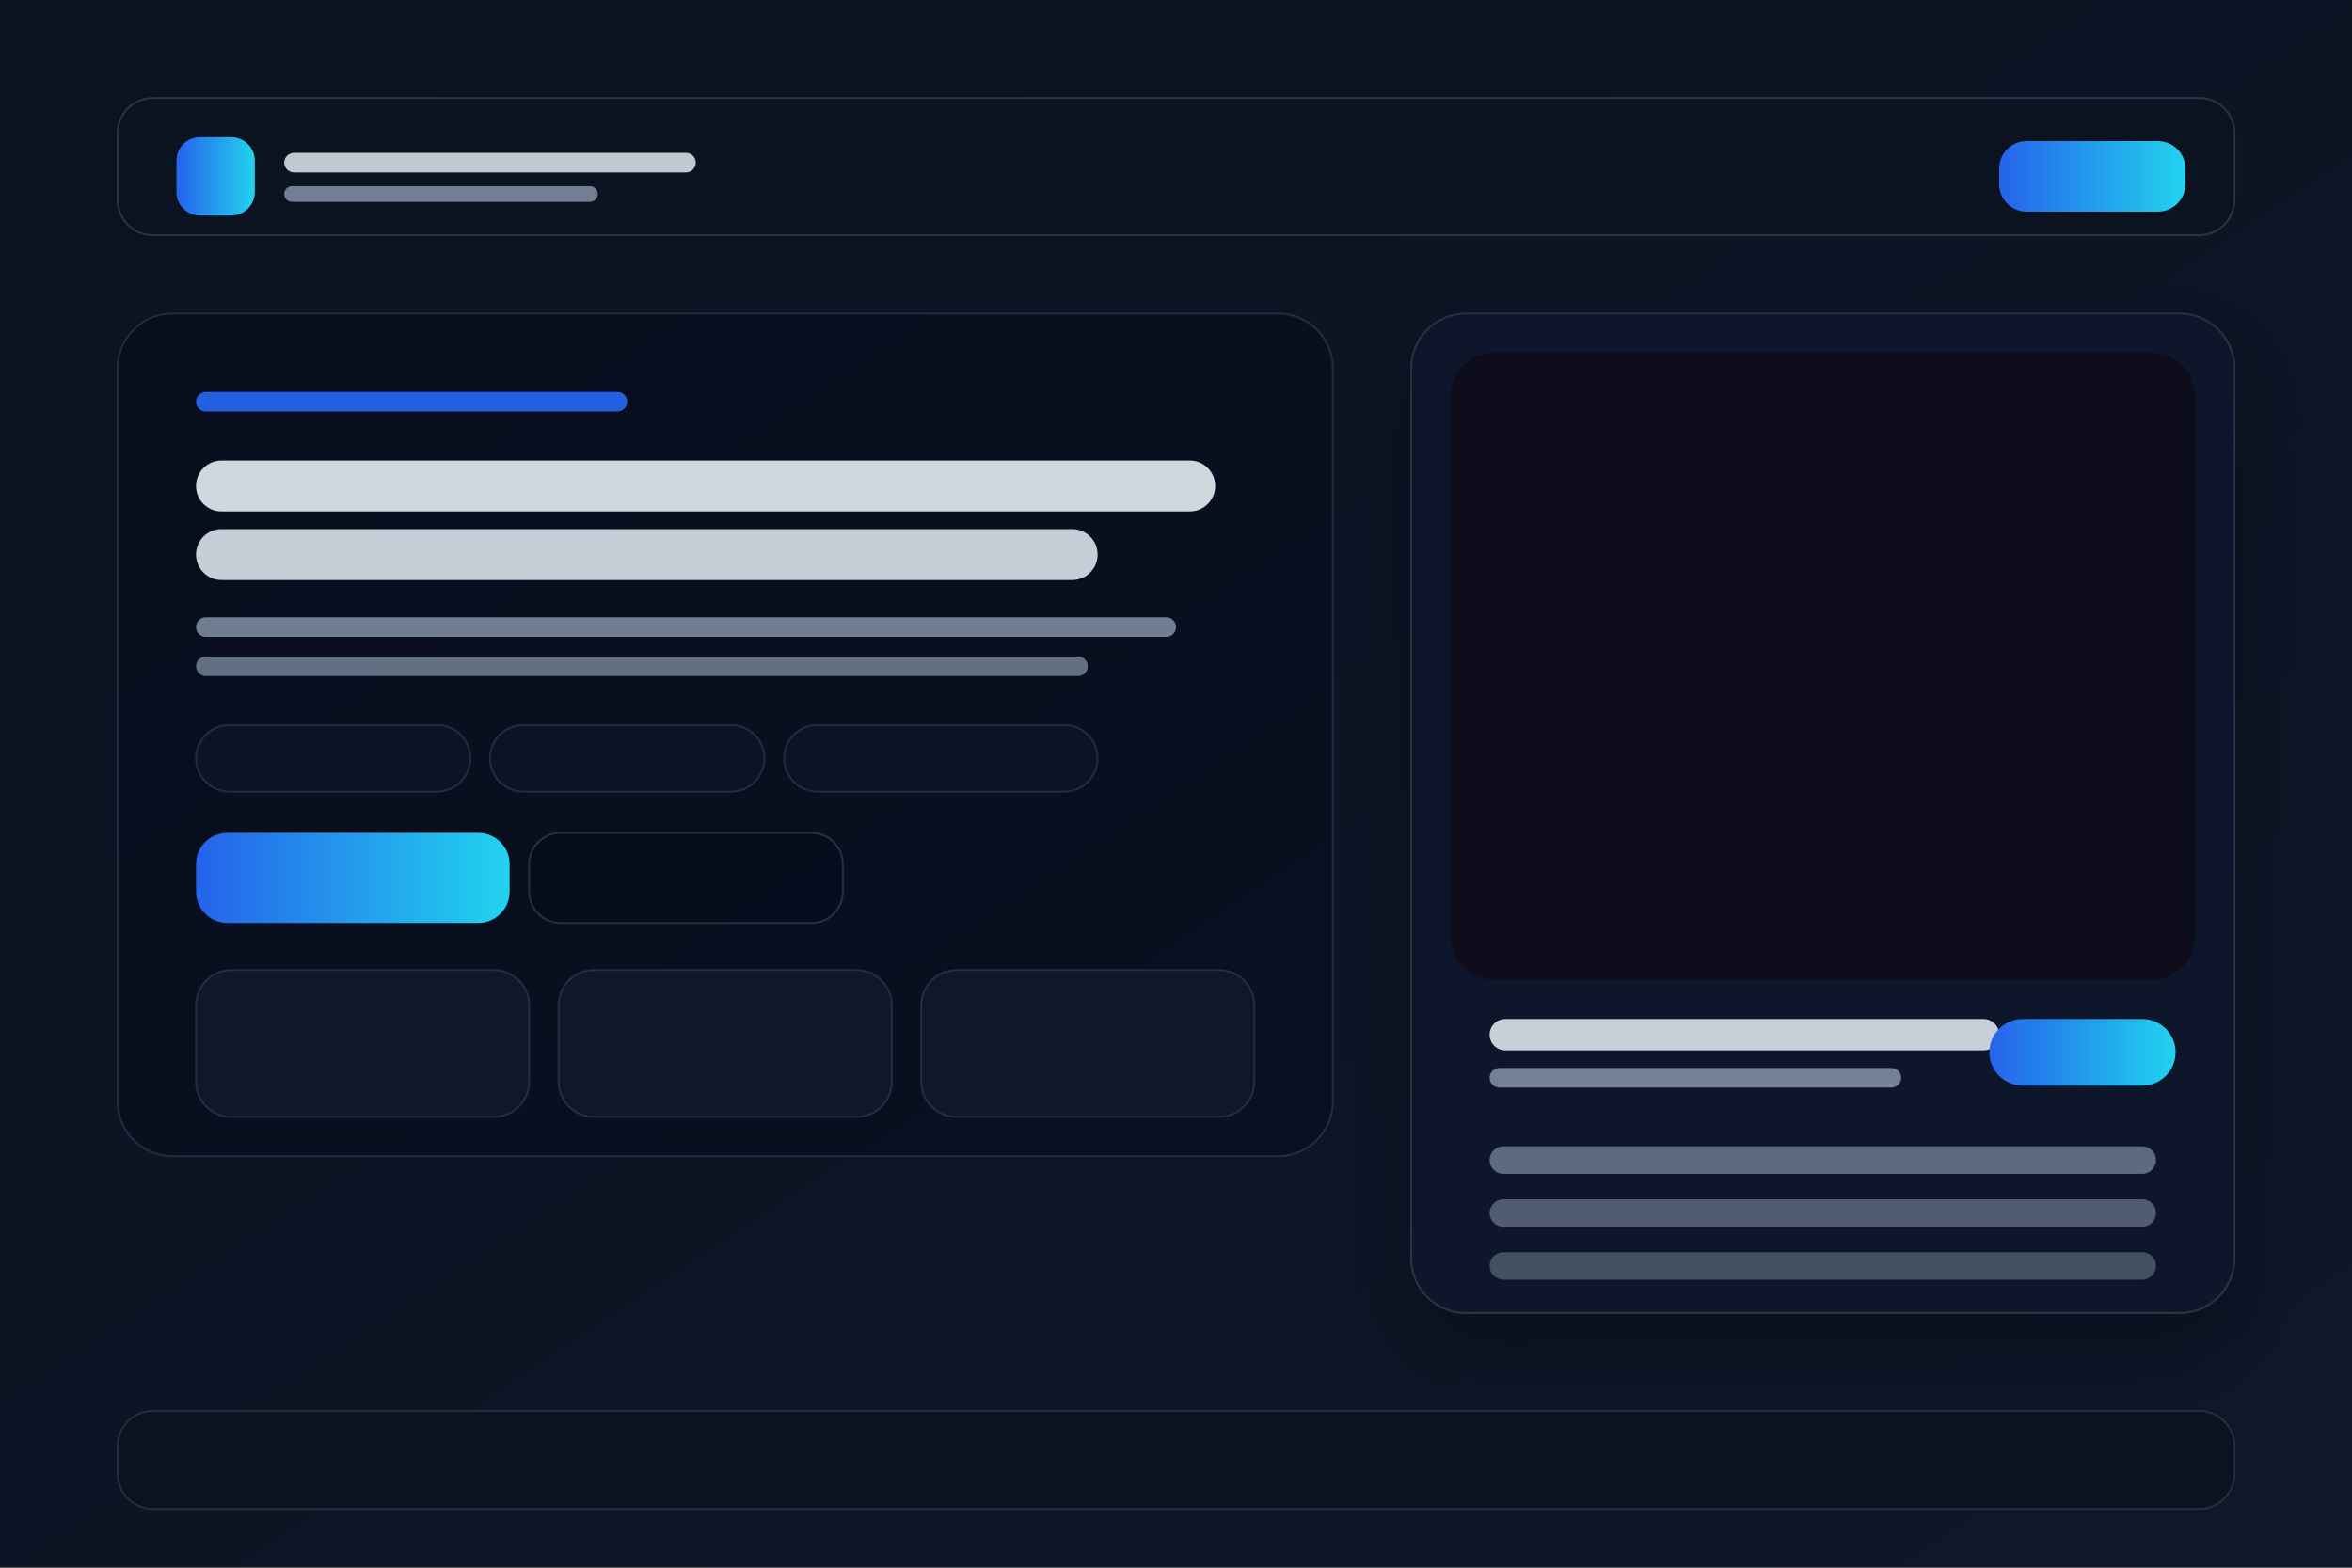
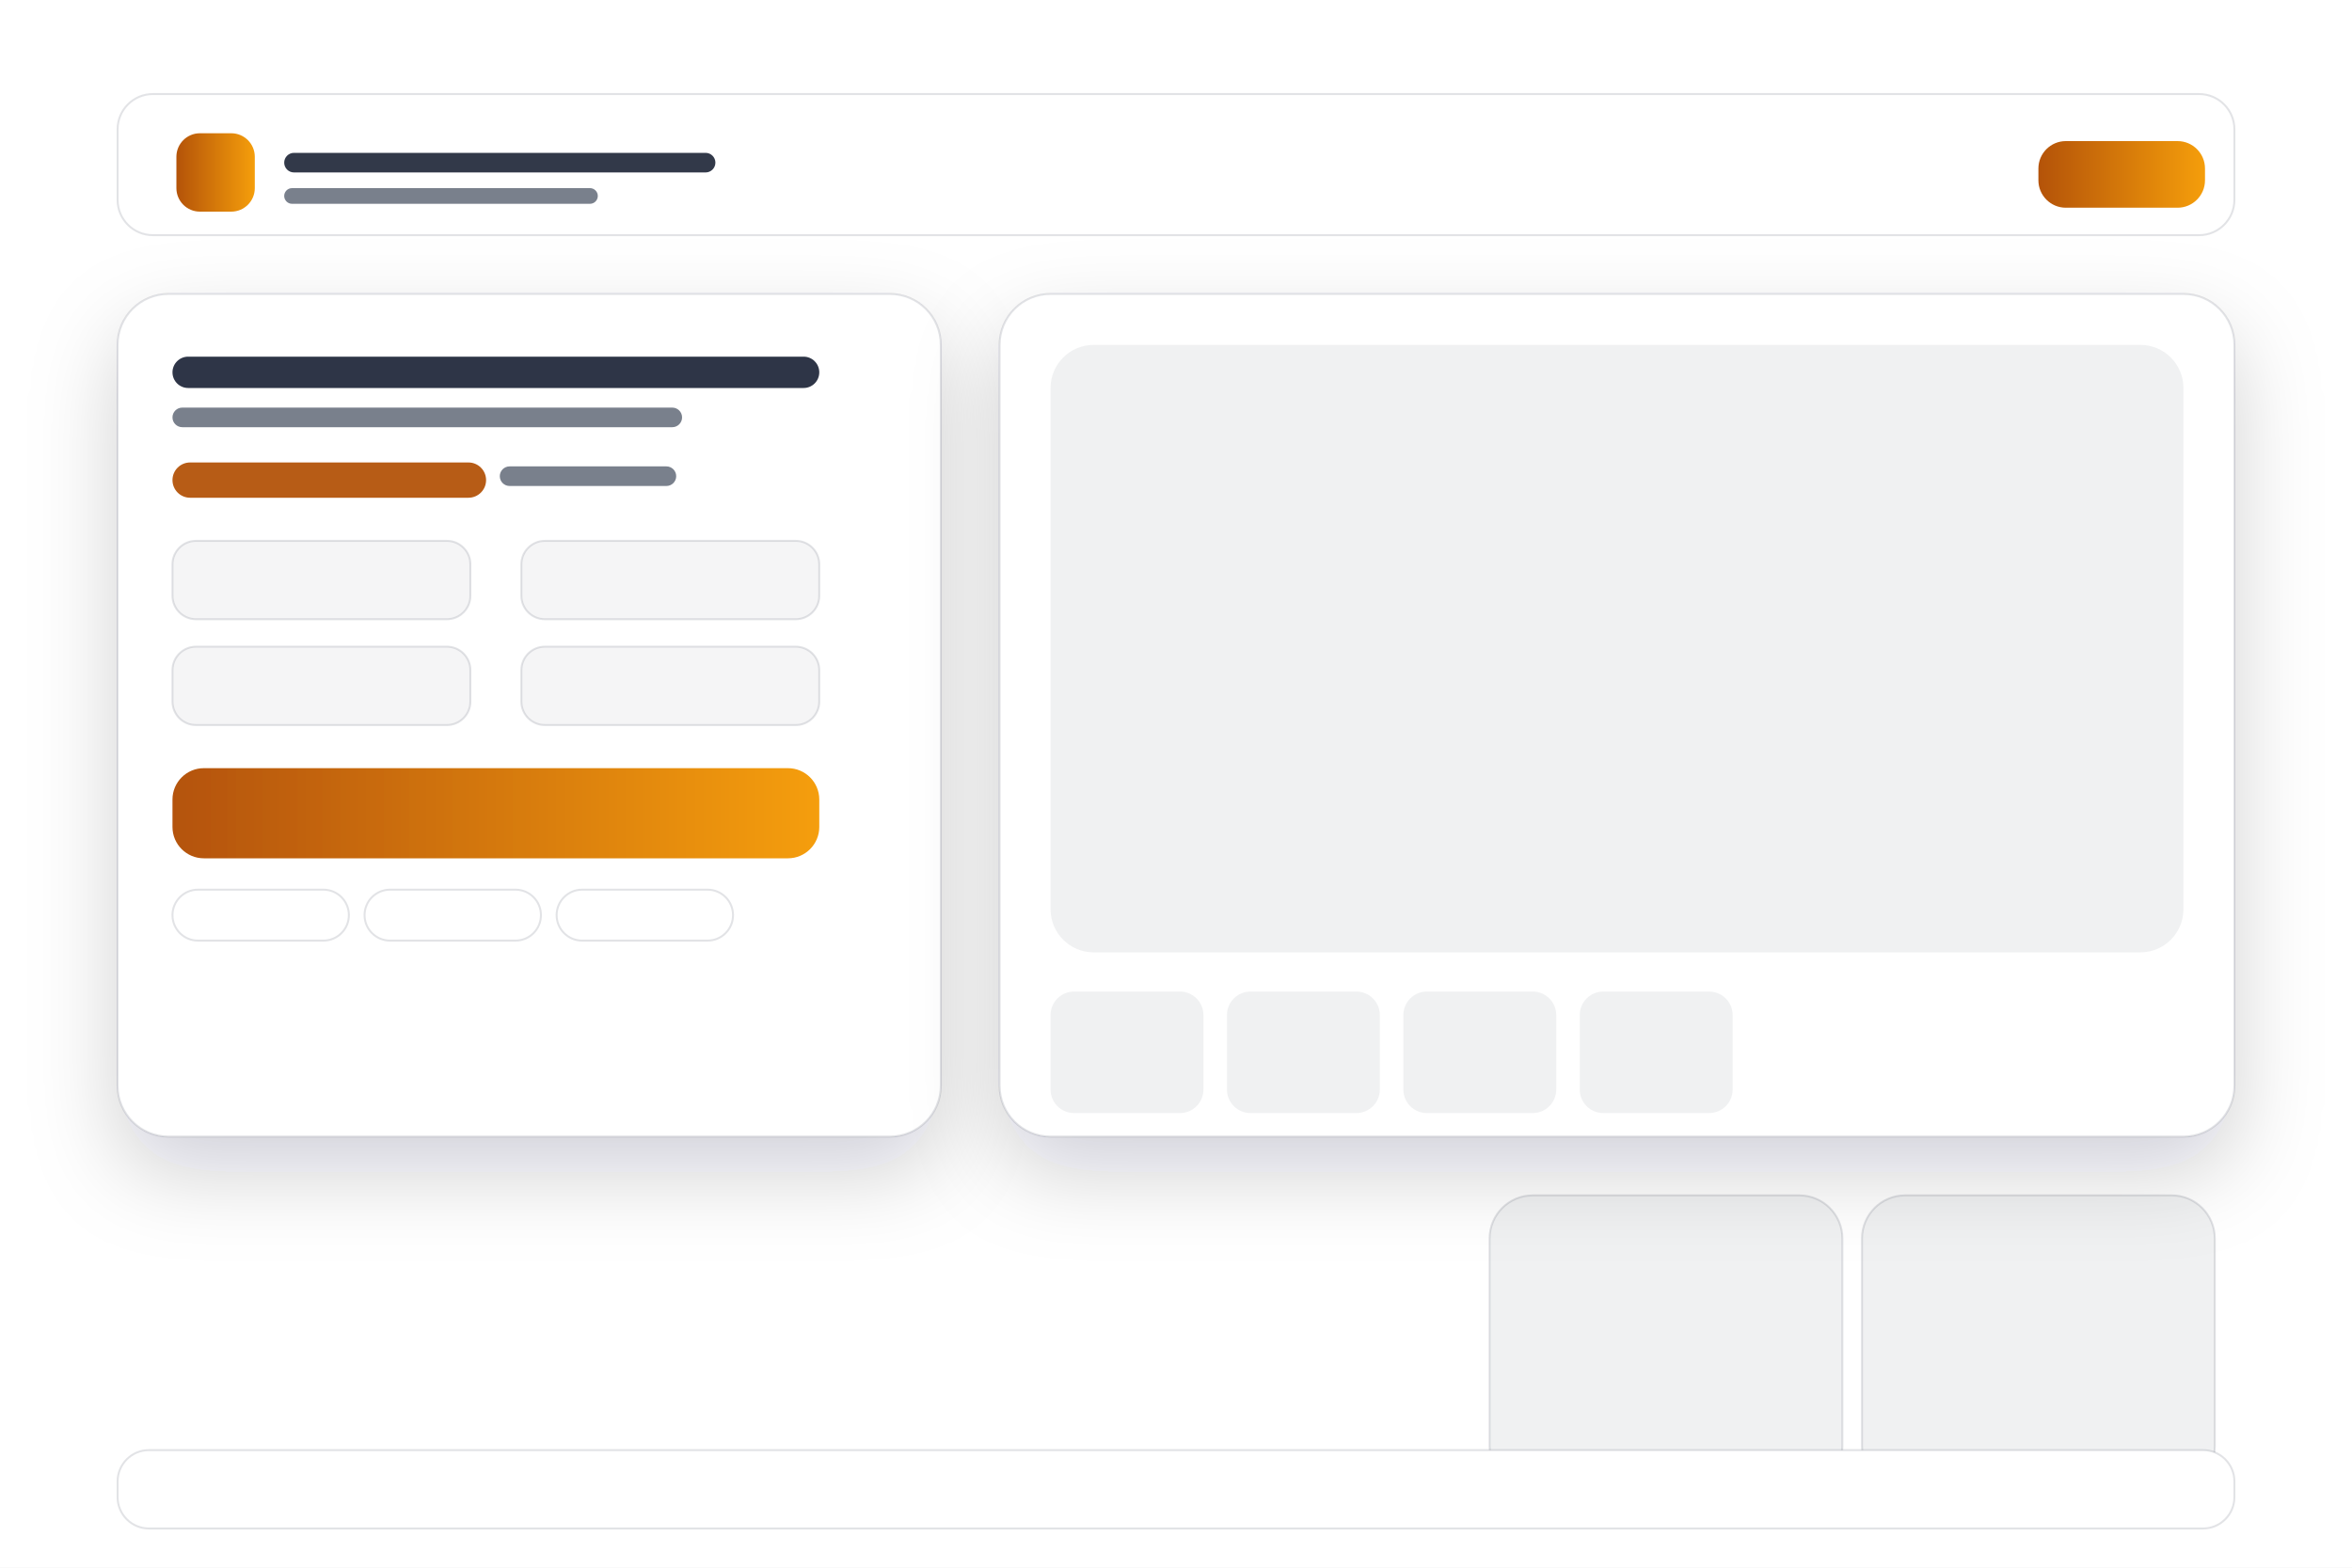
<svg xmlns="http://www.w3.org/2000/svg" width="1200" height="800" viewBox="0 0 1200 800">
  <defs>
-     <linearGradient id="bg" x1="0" y1="0" x2="1" y2="1">
-       <stop offset="0" stop-color="#0b1220" />
-       <stop offset="1" stop-color="#0f172a" />
-     </linearGradient>
    <linearGradient id="accent" x1="0" y1="0" x2="1" y2="0">
-       <stop offset="0" stop-color="#2563eb" />
-       <stop offset="1" stop-color="#22d3ee" />
+       <stop offset="0" stop-color="#b45309" />
+       <stop offset="1" stop-color="#f59e0b" />
    </linearGradient>
    <filter id="shadow" x="-20%" y="-20%" width="140%" height="140%">
-       <feDropShadow dx="0" dy="18" stdDeviation="22" flood-color="#000" flood-opacity="0.35" />
+       <feDropShadow dx="0" dy="18" stdDeviation="22" flood-color="#0f172a" flood-opacity="0.18" />
    </filter>
  </defs>
-   <rect width="1200" height="800" fill="url(#bg)" />
-   <rect x="60" y="50" width="1080" height="70" rx="18" fill="#0b1220" stroke="rgba(148,163,184,0.22)" />
-   <rect x="90" y="70" width="40" height="40" rx="12" fill="url(#accent)" />
-   <rect x="145" y="78" width="210" height="10" rx="5" fill="rgba(226,232,240,0.85)" />
-   <rect x="145" y="95" width="160" height="8" rx="4" fill="rgba(148,163,184,0.75)" />
-   <rect x="1020" y="72" width="95" height="36" rx="14" fill="url(#accent)" />
-   <rect x="60" y="160" width="620" height="430" rx="28" fill="rgba(2,6,23,0.35)" stroke="rgba(148,163,184,0.18)" />
-   <rect x="100" y="200" width="220" height="10" rx="5" fill="rgba(37,99,235,0.95)" />
-   <rect x="100" y="235" width="520" height="26" rx="13" fill="rgba(226,232,240,0.92)" />
-   <rect x="100" y="270" width="460" height="26" rx="13" fill="rgba(226,232,240,0.88)" />
-   <rect x="100" y="315" width="500" height="10" rx="5" fill="rgba(148,163,184,0.75)" />
-   <rect x="100" y="335" width="455" height="10" rx="5" fill="rgba(148,163,184,0.65)" />
-   <rect x="100" y="370" width="140" height="34" rx="17" fill="rgba(15,23,42,0.6)" stroke="rgba(148,163,184,0.18)" />
-   <rect x="250" y="370" width="140" height="34" rx="17" fill="rgba(15,23,42,0.6)" stroke="rgba(148,163,184,0.18)" />
-   <rect x="400" y="370" width="160" height="34" rx="17" fill="rgba(15,23,42,0.6)" stroke="rgba(148,163,184,0.18)" />
-   <rect x="100" y="425" width="160" height="46" rx="16" fill="url(#accent)" />
-   <rect x="270" y="425" width="160" height="46" rx="16" fill="rgba(2,6,23,0.25)" stroke="rgba(148,163,184,0.22)" />
-   <rect x="100" y="495" width="170" height="75" rx="18" fill="#0f172a" stroke="rgba(148,163,184,0.18)" />
-   <rect x="285" y="495" width="170" height="75" rx="18" fill="#0f172a" stroke="rgba(148,163,184,0.18)" />
-   <rect x="470" y="495" width="170" height="75" rx="18" fill="#0f172a" stroke="rgba(148,163,184,0.18)" />
+   <rect width="1200" height="800" fill="#ffffff" />
+   <rect x="60" y="48" width="1080" height="72" rx="18" fill="#ffffff" stroke="rgba(15,23,42,0.12)" />
+   <rect x="90" y="68" width="40" height="40" rx="12" fill="url(#accent)" />
+   <rect x="145" y="78" width="220" height="10" rx="5" fill="rgba(15,23,42,0.85)" />
+   <rect x="145" y="96" width="160" height="8" rx="4" fill="rgba(107,114,128,0.9)" />
+   <rect x="1040" y="72" width="85" height="34" rx="14" fill="url(#accent)" />
  <g filter="url(#shadow)">
-     <rect x="720" y="160" width="420" height="510" rx="28" fill="#0f172a" stroke="rgba(148,163,184,0.18)" />
-     <rect x="740" y="180" width="380" height="320" rx="22" fill="rgba(2,6,23,0.55)" />
-     <rect x="760" y="520" width="260" height="16" rx="8" fill="rgba(226,232,240,0.88)" />
-     <rect x="760" y="545" width="210" height="10" rx="5" fill="rgba(148,163,184,0.75)" />
-     <rect x="1015" y="520" width="95" height="34" rx="17" fill="url(#accent)" />
-     <rect x="760" y="585" width="340" height="14" rx="7" fill="rgba(148,163,184,0.6)" />
-     <rect x="760" y="612" width="340" height="14" rx="7" fill="rgba(148,163,184,0.5)" />
-     <rect x="760" y="639" width="340" height="14" rx="7" fill="rgba(148,163,184,0.4)" />
+     <rect x="60" y="150" width="420" height="430" rx="26" fill="#ffffff" stroke="rgba(15,23,42,0.12)" />
+     <rect x="88" y="182" width="330" height="16" rx="8" fill="rgba(15,23,42,0.86)" />
+     <rect x="88" y="208" width="260" height="10" rx="5" fill="rgba(107,114,128,0.9)" />
+     <rect x="88" y="236" width="160" height="18" rx="9" fill="rgba(180,83,9,0.95)" />
+     <rect x="255" y="238" width="90" height="10" rx="5" fill="rgba(107,114,128,0.9)" />
+     <rect x="88" y="276" width="152" height="40" rx="12" fill="rgba(15,23,42,0.04)" stroke="rgba(15,23,42,0.12)" />
+     <rect x="266" y="276" width="152" height="40" rx="12" fill="rgba(15,23,42,0.04)" stroke="rgba(15,23,42,0.12)" />
+     <rect x="88" y="330" width="152" height="40" rx="12" fill="rgba(15,23,42,0.04)" stroke="rgba(15,23,42,0.12)" />
+     <rect x="266" y="330" width="152" height="40" rx="12" fill="rgba(15,23,42,0.04)" stroke="rgba(15,23,42,0.12)" />
+     <rect x="88" y="392" width="330" height="46" rx="16" fill="url(#accent)" />
+     <rect x="88" y="454" width="90" height="26" rx="13" fill="#ffffff" stroke="rgba(15,23,42,0.12)" />
+     <rect x="186" y="454" width="90" height="26" rx="13" fill="#ffffff" stroke="rgba(15,23,42,0.12)" />
+     <rect x="284" y="454" width="90" height="26" rx="13" fill="#ffffff" stroke="rgba(15,23,42,0.12)" />
  </g>
-   <rect x="60" y="720" width="1080" height="50" rx="18" fill="#0b1220" stroke="rgba(148,163,184,0.18)" />
+   <g filter="url(#shadow)">
+     <rect x="510" y="150" width="630" height="430" rx="26" fill="#ffffff" stroke="rgba(15,23,42,0.12)" />
+     <rect x="536" y="176" width="578" height="310" rx="22" fill="rgba(15,23,42,0.06)" />
+     <rect x="536" y="506" width="78" height="62" rx="12" fill="rgba(15,23,42,0.06)" />
+     <rect x="626" y="506" width="78" height="62" rx="12" fill="rgba(15,23,42,0.06)" />
+     <rect x="716" y="506" width="78" height="62" rx="12" fill="rgba(15,23,42,0.06)" />
+     <rect x="806" y="506" width="78" height="62" rx="12" fill="rgba(15,23,42,0.06)" />
+   </g>
+   <rect x="760" y="610" width="180" height="150" rx="22" fill="rgba(15,23,42,0.06)" stroke="rgba(15,23,42,0.12)" />
+   <rect x="950" y="610" width="180" height="150" rx="22" fill="rgba(15,23,42,0.06)" stroke="rgba(15,23,42,0.12)" />
+   <rect x="60" y="740" width="1080" height="40" rx="16" fill="#ffffff" stroke="rgba(15,23,42,0.12)" />
</svg>
